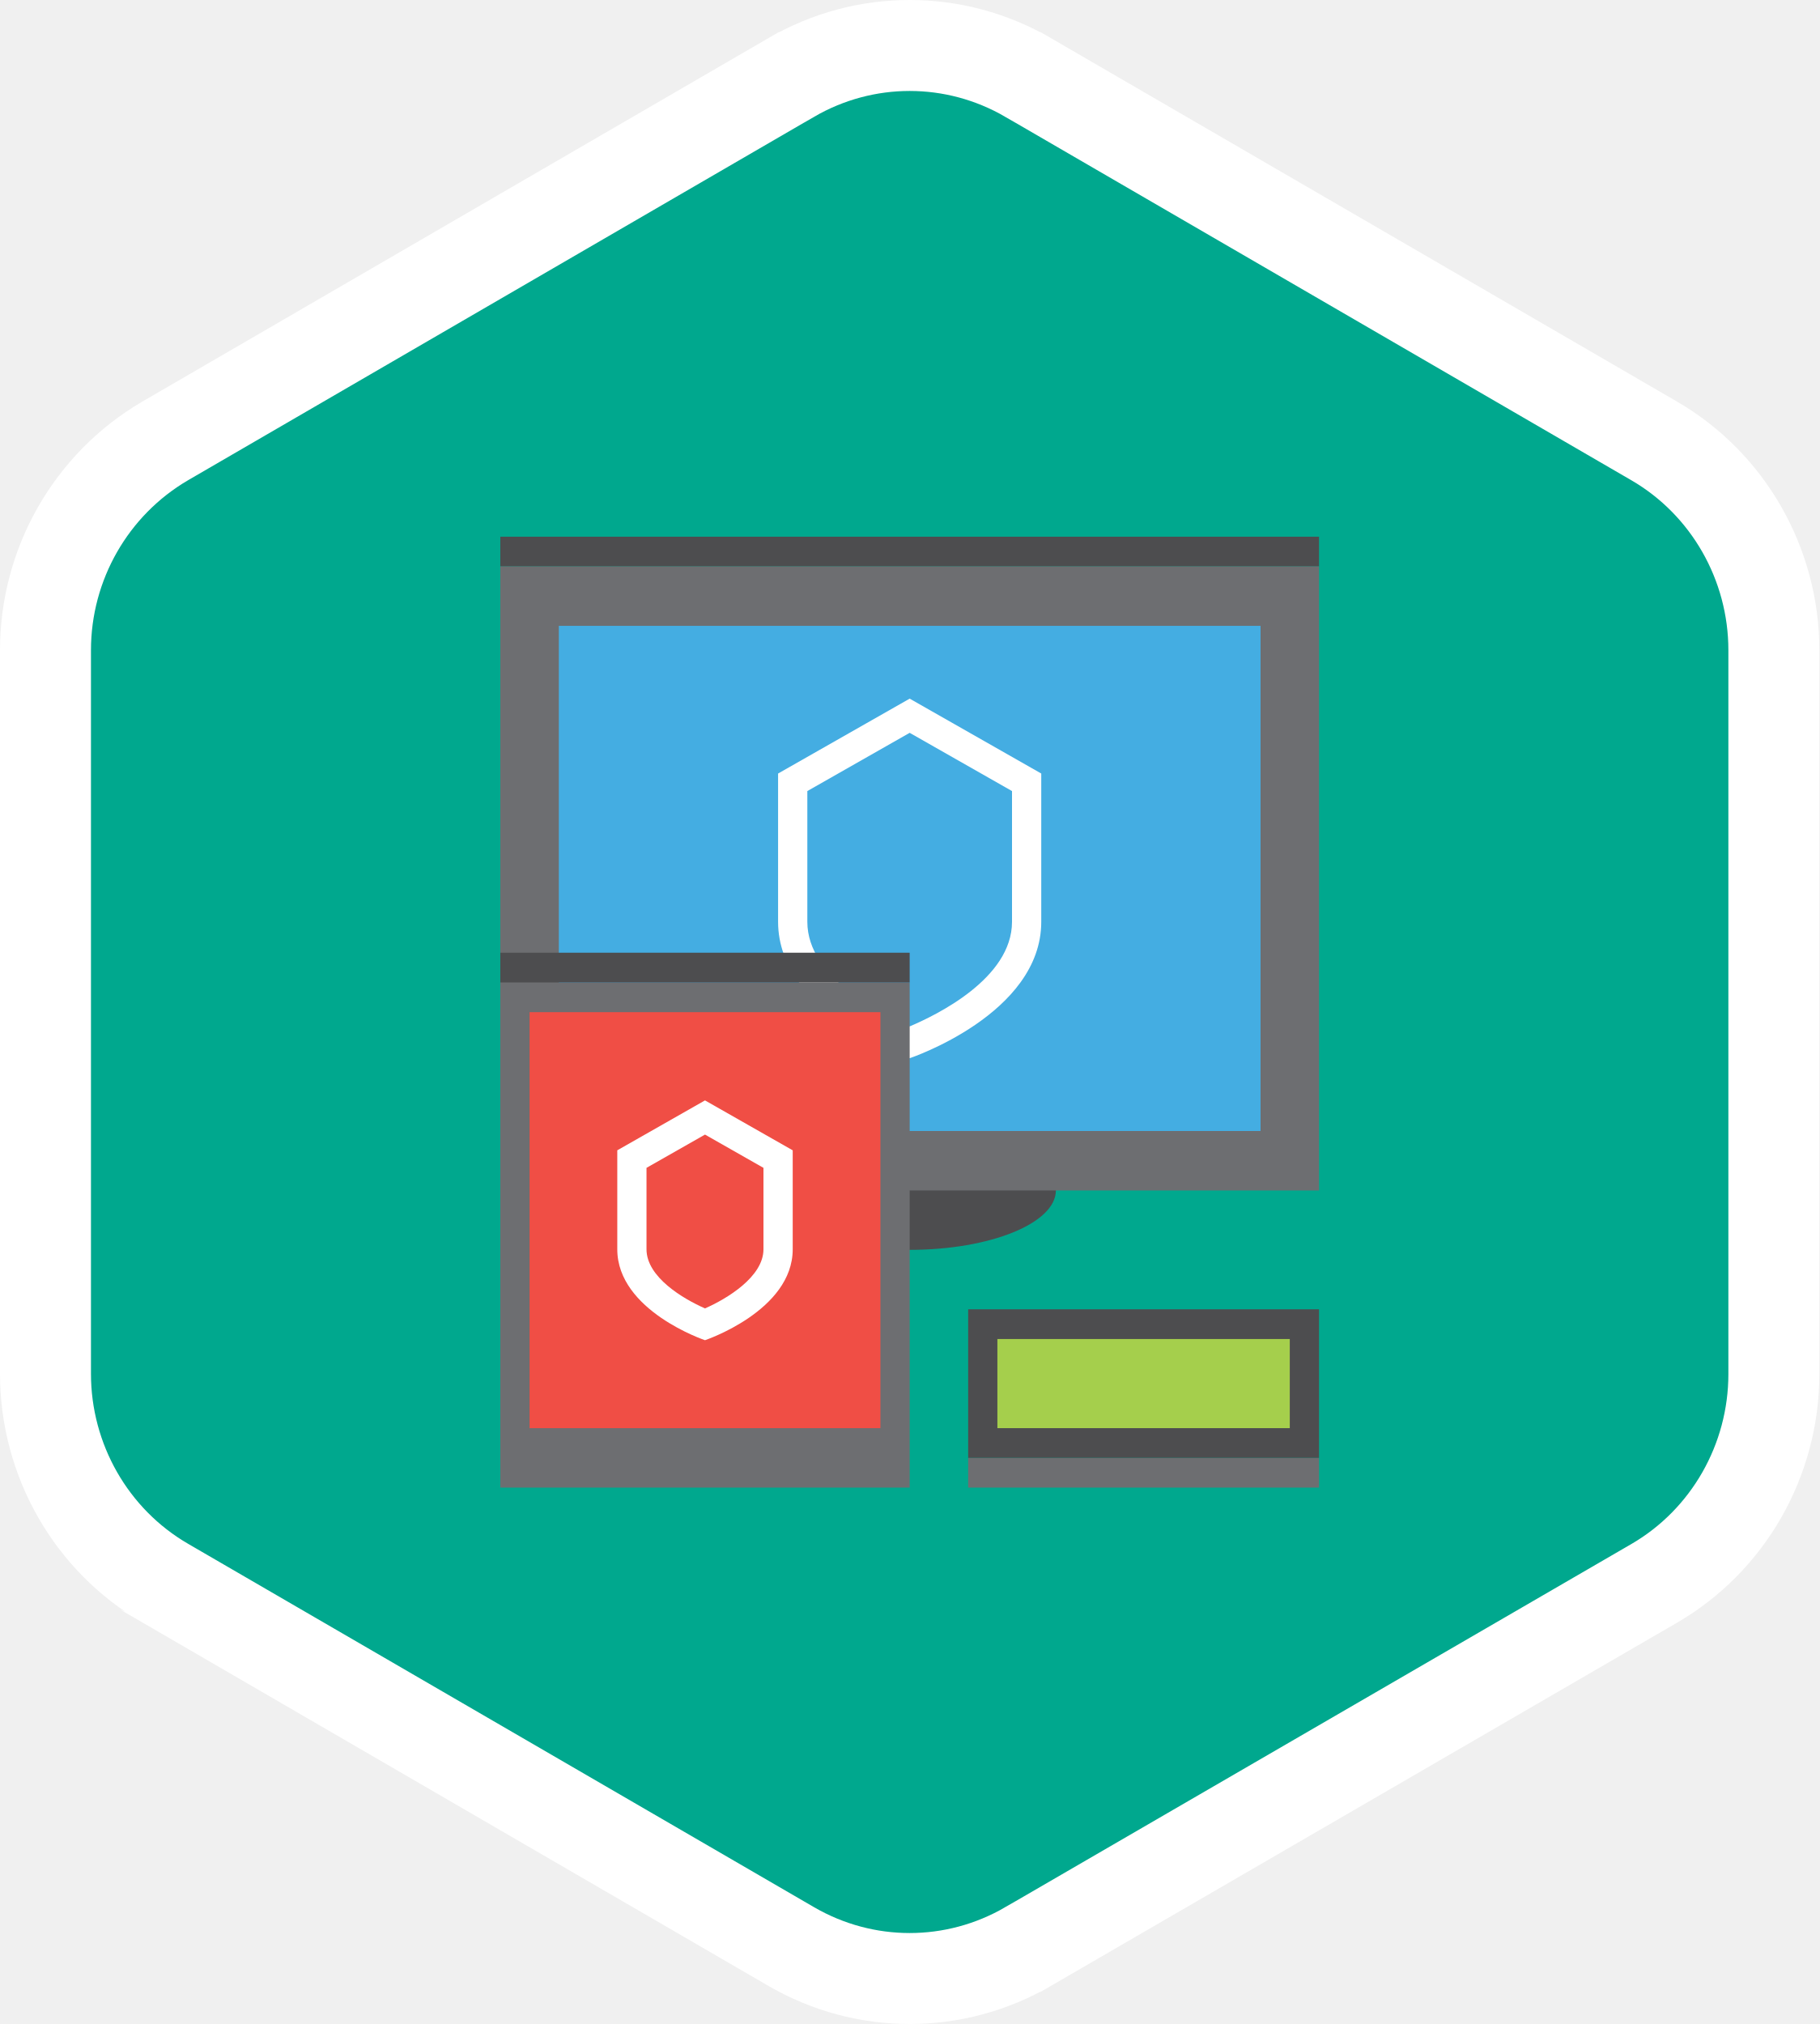
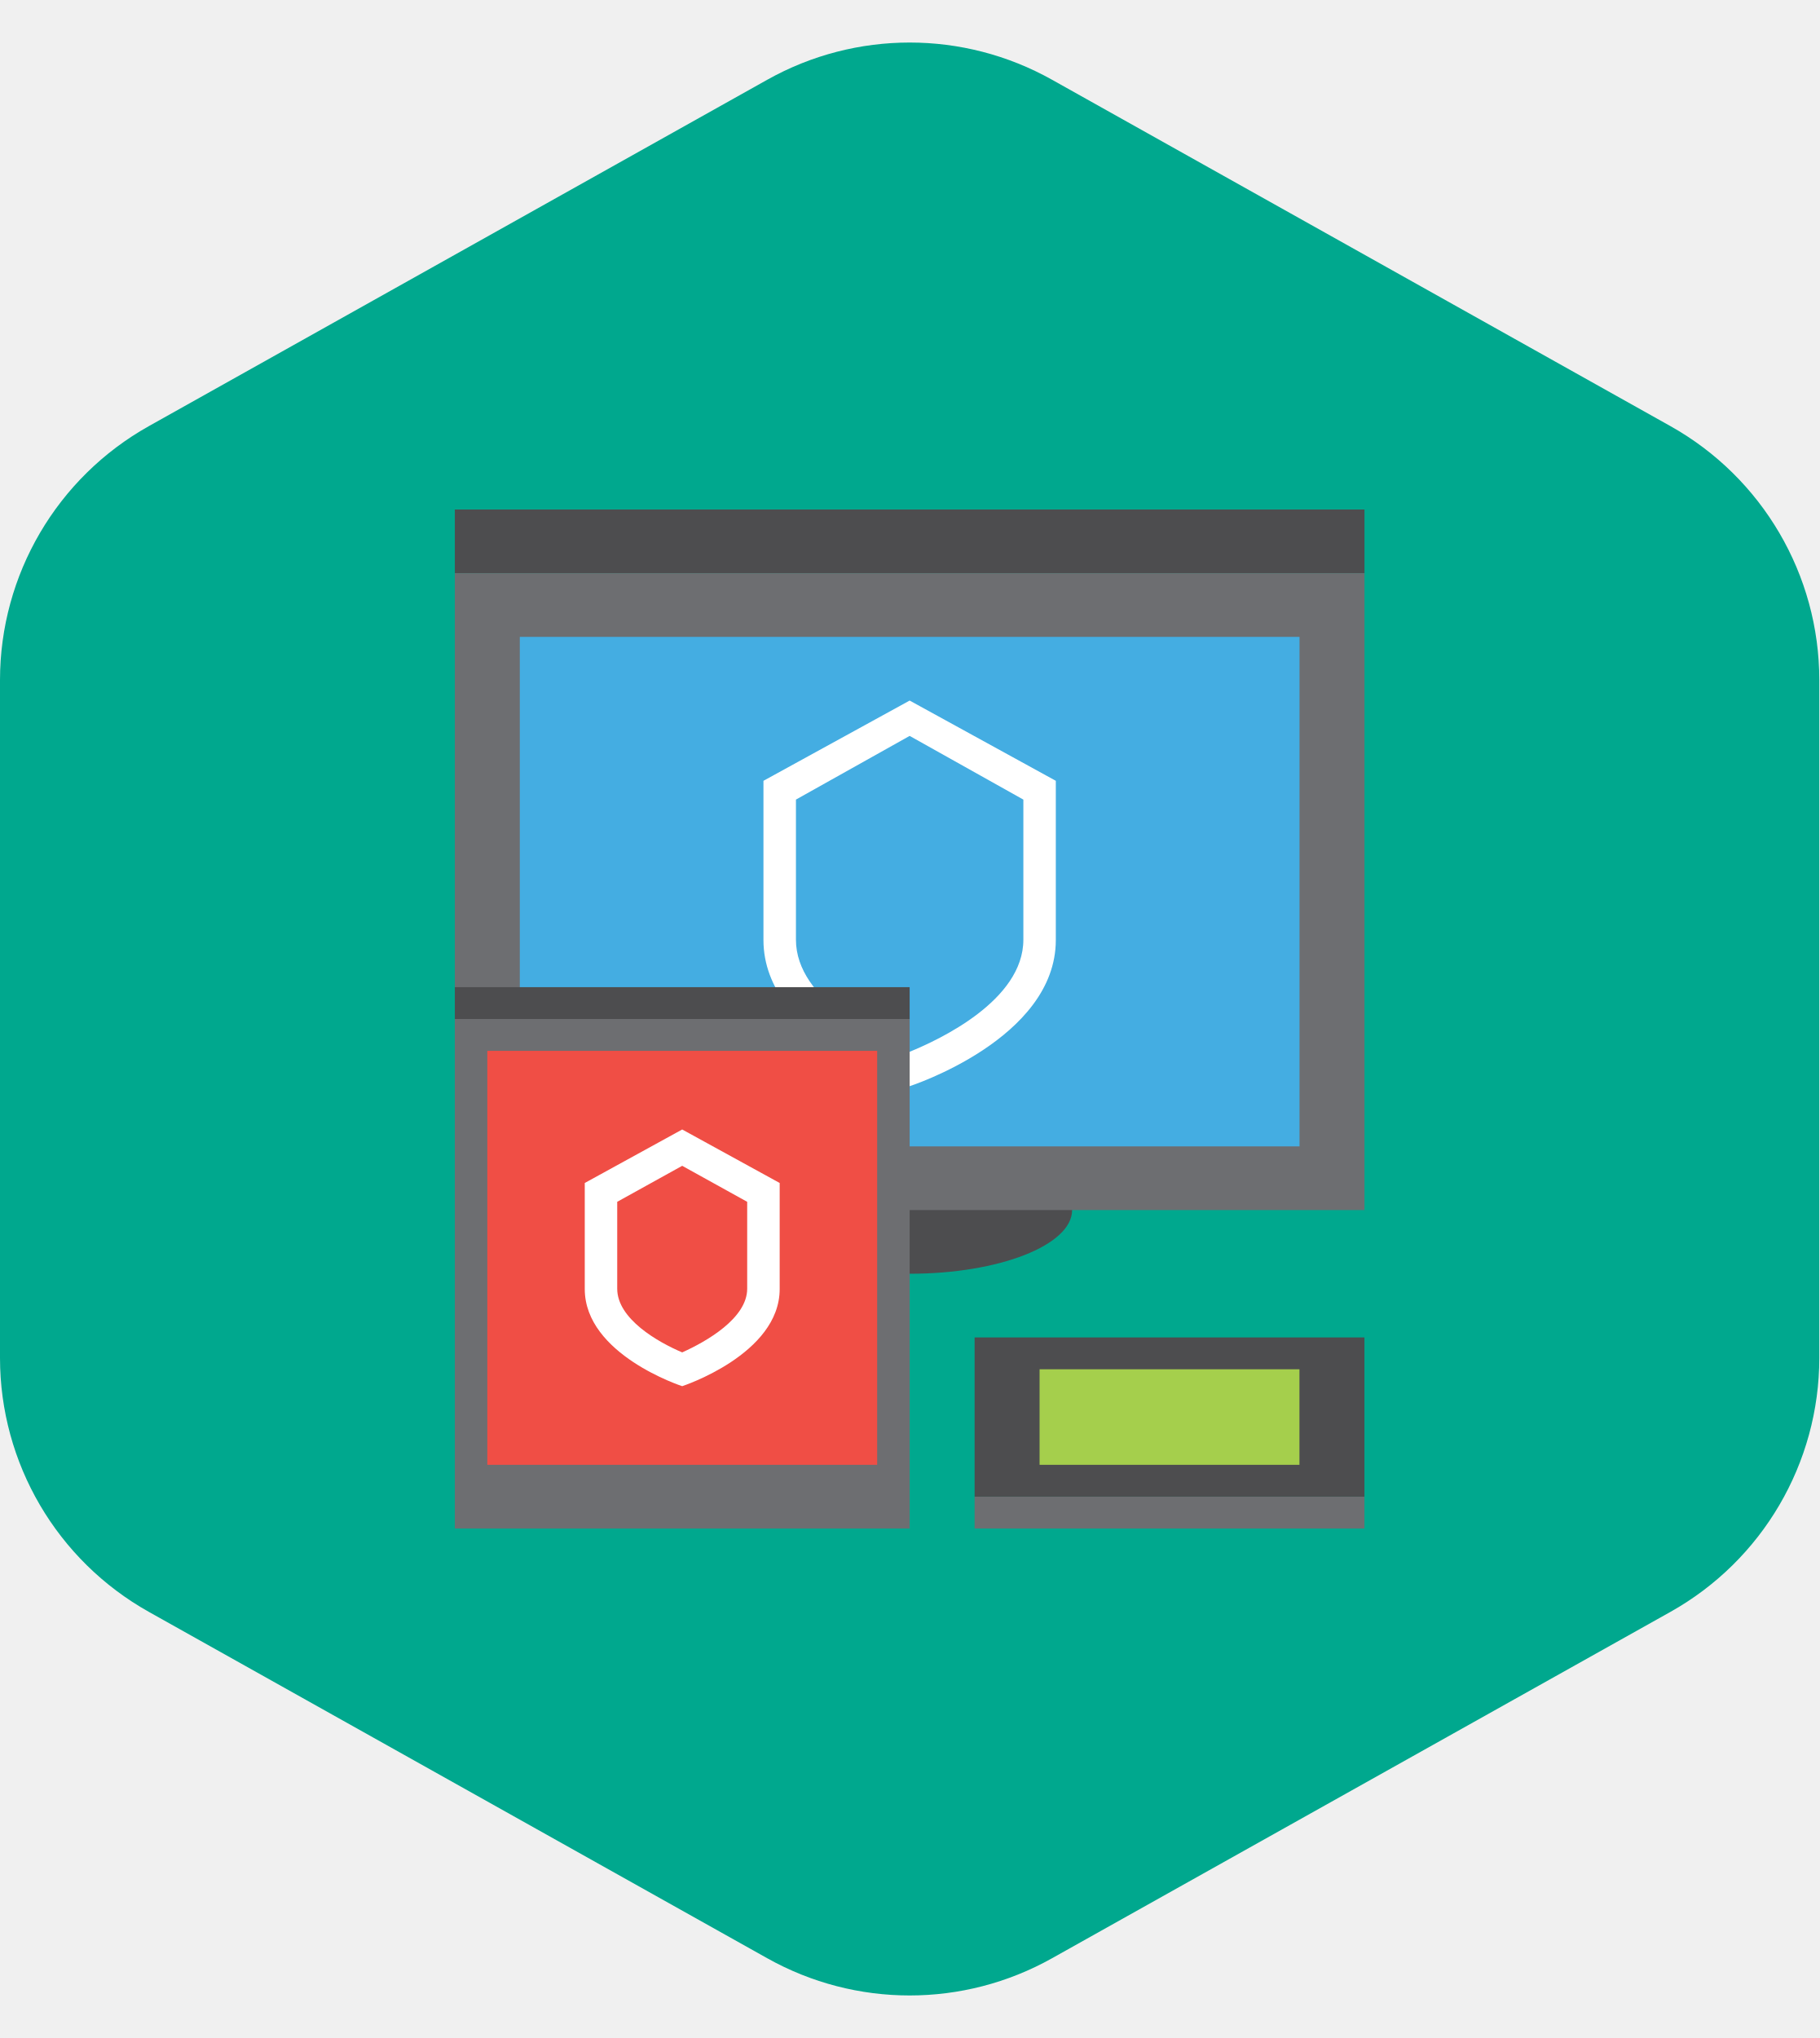
- <svg xmlns="http://www.w3.org/2000/svg" width="80" height="89" viewBox="0 0 80 89" fill="none">
-   <path d="M7.264 19.388L7.264 19.388L7.259 19.391C4.006 21.294 2 24.802 2 28.591V60.409C2 64.194 4.002 67.72 7.264 69.612C7.265 69.612 7.265 69.613 7.265 69.613L34.791 85.593C38.022 87.469 41.977 87.469 45.208 85.593C45.208 85.593 45.208 85.593 45.209 85.593L72.735 69.626C75.998 67.733 78 64.207 78 60.422V28.591C78 24.806 75.998 21.28 72.735 19.387L45.209 3.407C45.209 3.407 45.209 3.407 45.208 3.407C41.977 1.531 38.023 1.531 34.792 3.407C34.791 3.407 34.791 3.407 34.791 3.407L7.264 19.388Z" fill="#00A88E" stroke="white" stroke-width="4" />
-   <path d="M58 23.6H22V24.906H58V23.6Z" fill="#4D4D4F" />
-   <path d="M46.429 52.346C46.429 50.909 43.549 49.733 40 49.733C36.452 49.733 33.572 50.909 33.572 52.346C33.572 53.783 36.452 54.959 40 54.959C43.549 54.959 46.429 53.783 46.429 52.346Z" fill="#4D4D4F" />
-   <path d="M58 24.907H22V52.347H58V24.907Z" fill="#6D6E71" />
-   <path d="M55.429 27.52H24.572V49.733H55.429V27.52Z" fill="#44ADE2" />
-   <path d="M58 64.106H42.572V65.413H58V64.106Z" fill="#6D6E71" />
-   <path d="M58 57.573H42.572V64.105H58V57.573Z" fill="#4D4D4F" />
-   <path d="M56.714 58.88H43.857V62.799H56.714V58.88Z" fill="#A5CF4C" />
-   <path d="M40 30.721L34.214 34.014V40.534C34.214 44.585 40 46.532 40 46.532C40 46.532 45.786 44.598 45.786 40.534V34.014L40 30.721ZM44.5 40.534C44.5 43.03 41.17 44.637 40 45.134C38.83 44.637 35.5 43.03 35.5 40.534V34.785L40 32.224L44.5 34.785V40.534Z" fill="white" />
-   <path d="M40 43.2H22V65.413H40V43.2Z" fill="#6D6E71" />
-   <path d="M40 41.893H22V43.2H40V41.893Z" fill="#4D4D4F" />
-   <path d="M38.714 44.507H23.286V62.8H38.714V44.507Z" fill="#F04E45" />
-   <path d="M31 48.387L27.143 50.582V54.934C27.143 57.638 31 58.932 31 58.932C31 58.932 34.857 57.638 34.857 54.934V50.582L31 48.387ZM33.571 54.934C33.571 56.149 31.951 57.116 31 57.534C30.049 57.116 28.428 56.162 28.428 54.934V51.353L31 49.89L33.571 51.353V54.934Z" fill="white" />
+ <svg xmlns="http://www.w3.org/2000/svg" width="50" height="56" viewBox="0 0 50 56" fill="none">
+   <path d="M28.909 2.189C26.48 0.829 23.52 0.829 21.091 2.189L4.091 11.709C1.565 13.124 0 15.793 0 18.689V37.311C0 40.207 1.565 42.876 4.091 44.291L21.091 53.811C23.52 55.171 26.48 55.171 28.909 53.811L45.909 44.291C48.435 42.876 50 40.207 50 37.311V18.689C50 15.793 48.435 13.124 45.909 11.709L28.909 2.189Z" fill="#00A88E" />
+   <path d="M37.5 14H12.5V15.75H37.5V14Z" fill="#4D4D4F" />
+   <path d="M29.465 33.25C29.465 32.288 27.465 31.5 25 31.5C22.536 31.5 20.536 32.288 20.536 33.25C20.536 34.212 22.536 35 25 35C27.465 35 29.465 34.212 29.465 33.25Z" fill="#4D4D4F" />
+   <path d="M37.5 15.75H12.5V33.25H37.5V15.75Z" fill="#6D6E71" />
+   <path d="M35.715 17.5H14.286V31.5H35.715V17.5Z" fill="#44ADE2" />
+   <path d="M37.499 41.125H26.785V42H37.499V41.125Z" fill="#6D6E71" />
+   <path d="M37.499 36.75H26.785V41.125H37.499V36.75Z" fill="#4D4D4F" />
+   <path d="M35.713 37.625H28.571V40.25H35.713V37.625Z" fill="#A5CF4C" />
+   <path d="M25 19.25L20.982 21.455V25.83C20.982 28.551 25 29.846 25 29.846C25 29.846 29.017 28.551 29.017 25.83V21.455L25 19.25ZM28.125 25.821C28.125 27.492 25.812 28.569 25 28.901C24.187 28.569 21.875 27.492 21.875 25.821V21.971L25 20.221L28.125 21.971V25.821Z" fill="white" />
+   <path d="M25 28H12.5V42H25V28Z" fill="#6D6E71" />
+   <path d="M25 27.125H12.5V28H25V27.125Z" fill="#4D4D4F" />
+   <path d="M24.107 28.875H13.393V40.25H24.107V28.875Z" fill="#F04E45" />
+   <path d="M18.749 31.036L16.071 32.506V35.42C16.071 37.223 18.749 38.089 18.749 38.089C18.749 38.089 21.428 37.214 21.428 35.42V32.506L18.749 31.036ZM20.535 35.411C20.535 36.225 19.41 36.864 18.749 37.161C18.088 36.881 16.963 36.243 16.963 35.411V33.023L18.749 32.034L20.535 33.023V35.411Z" fill="white" />
</svg>
